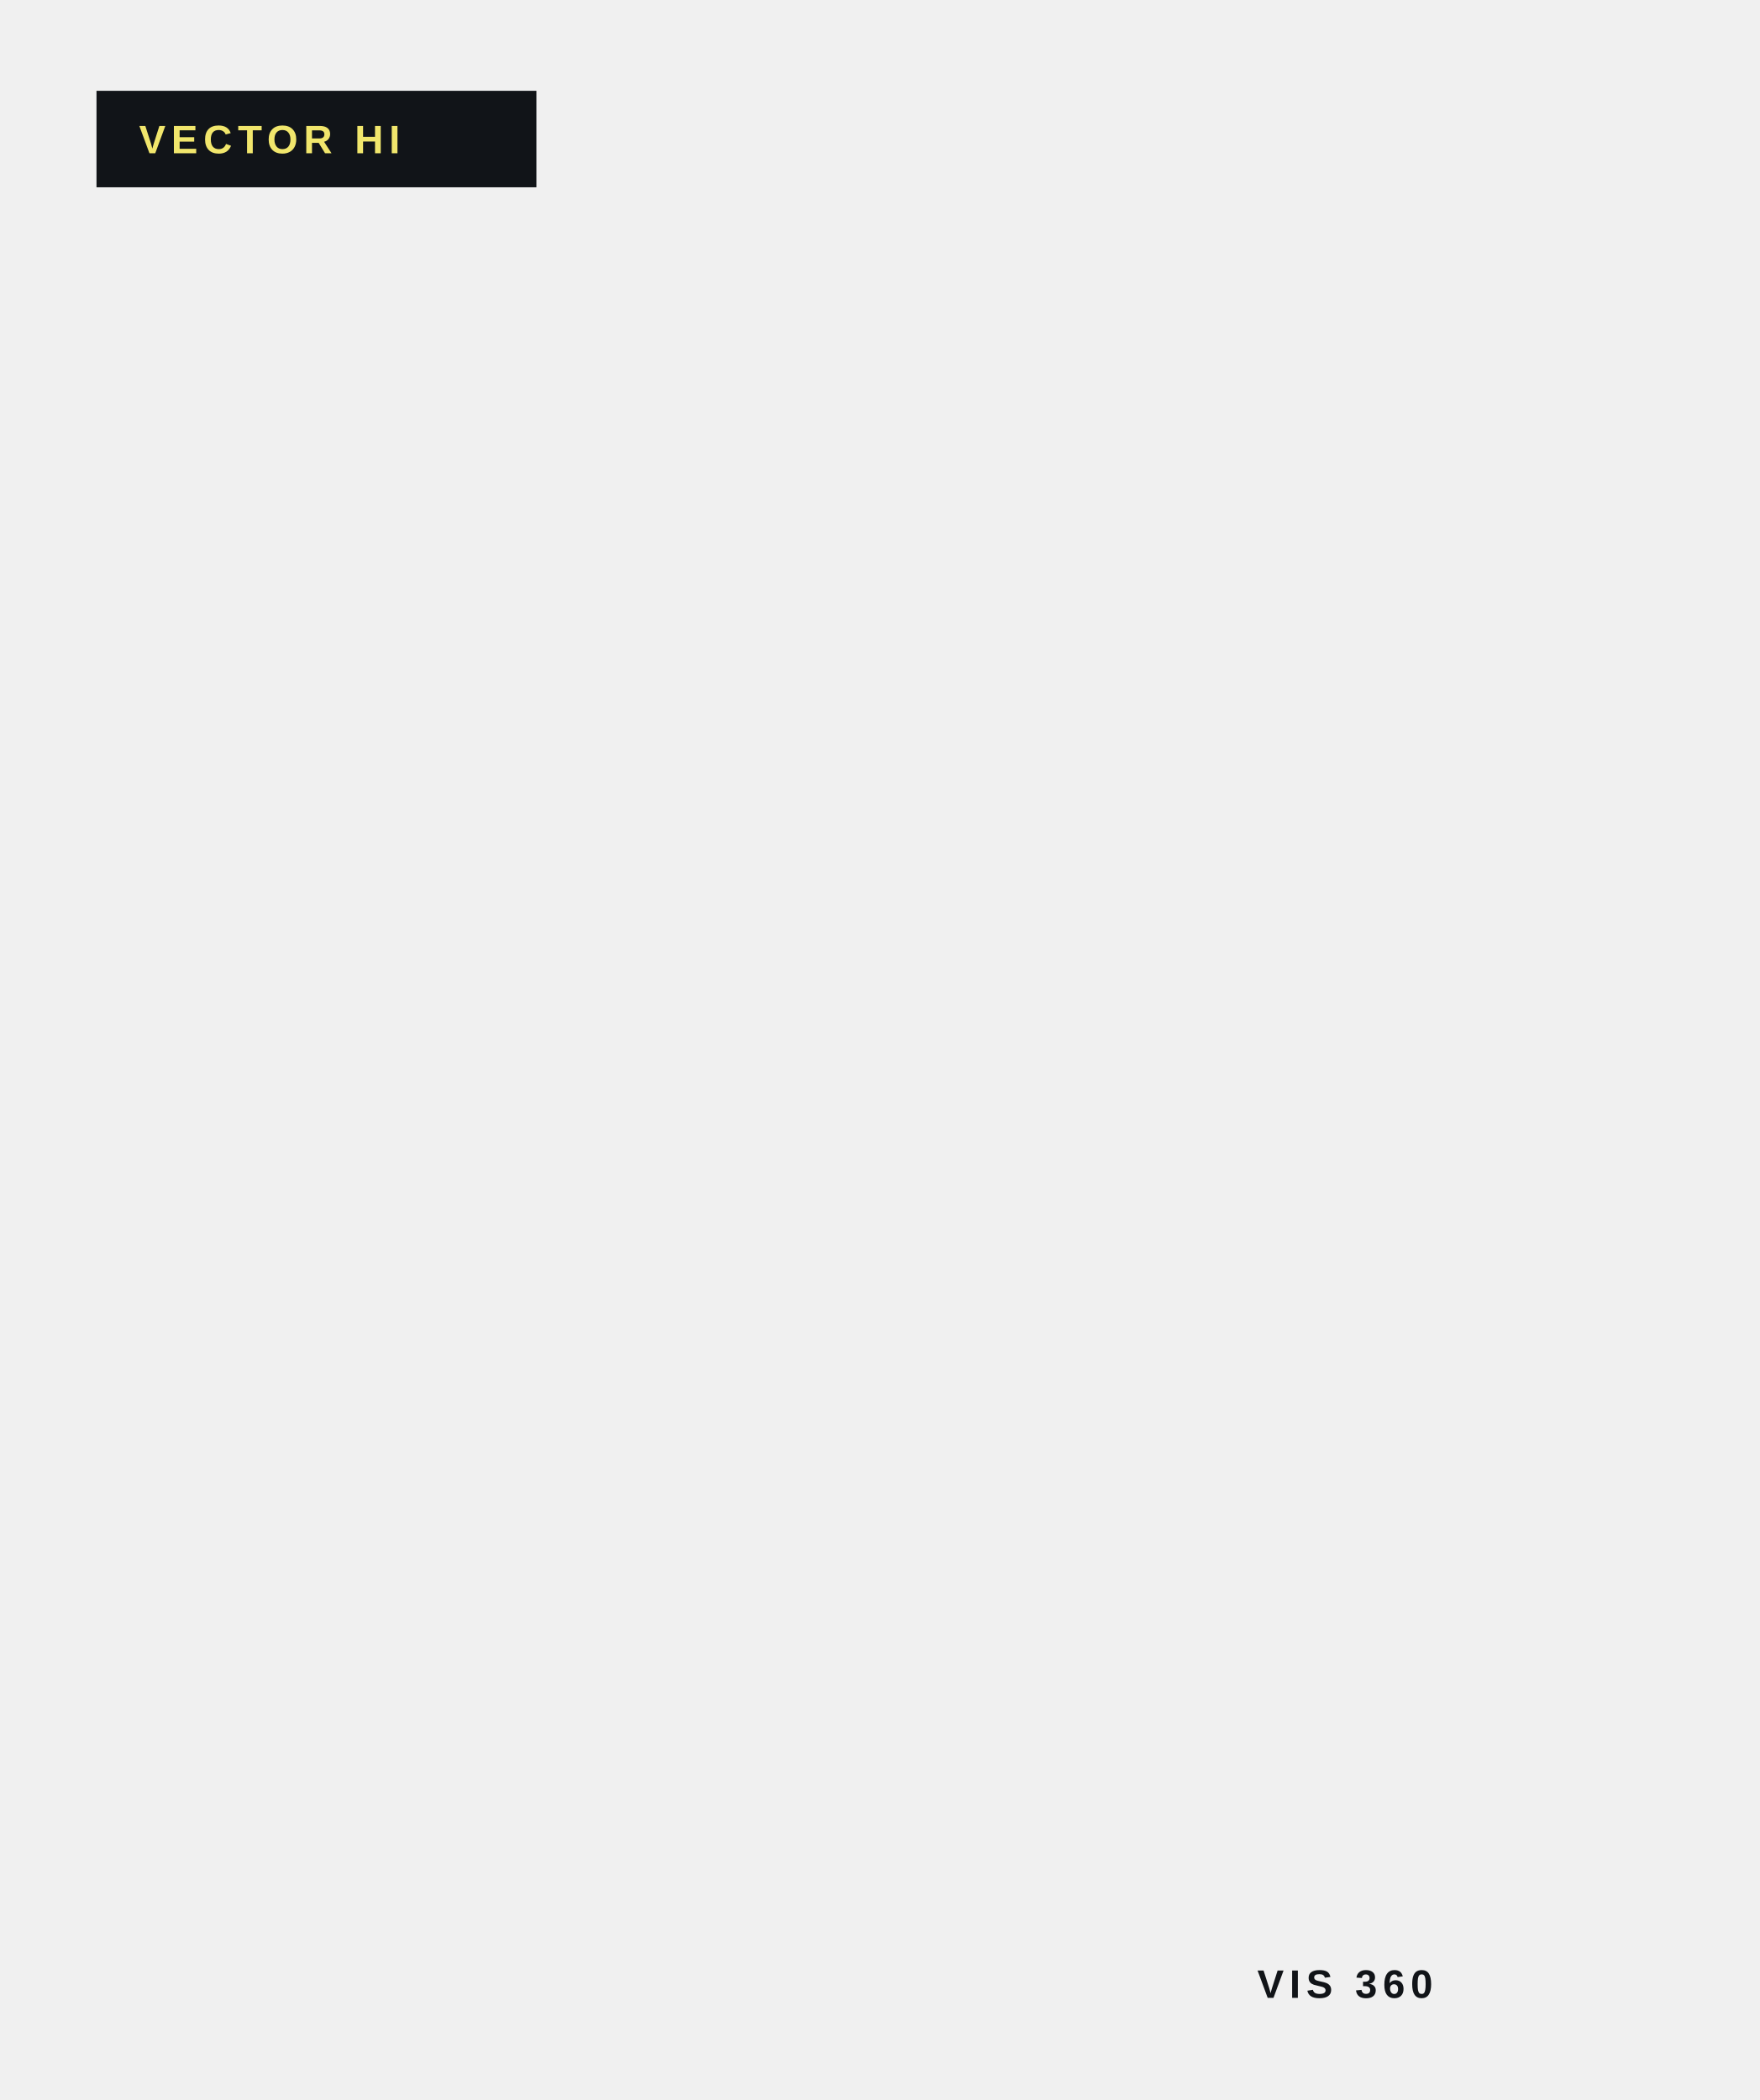
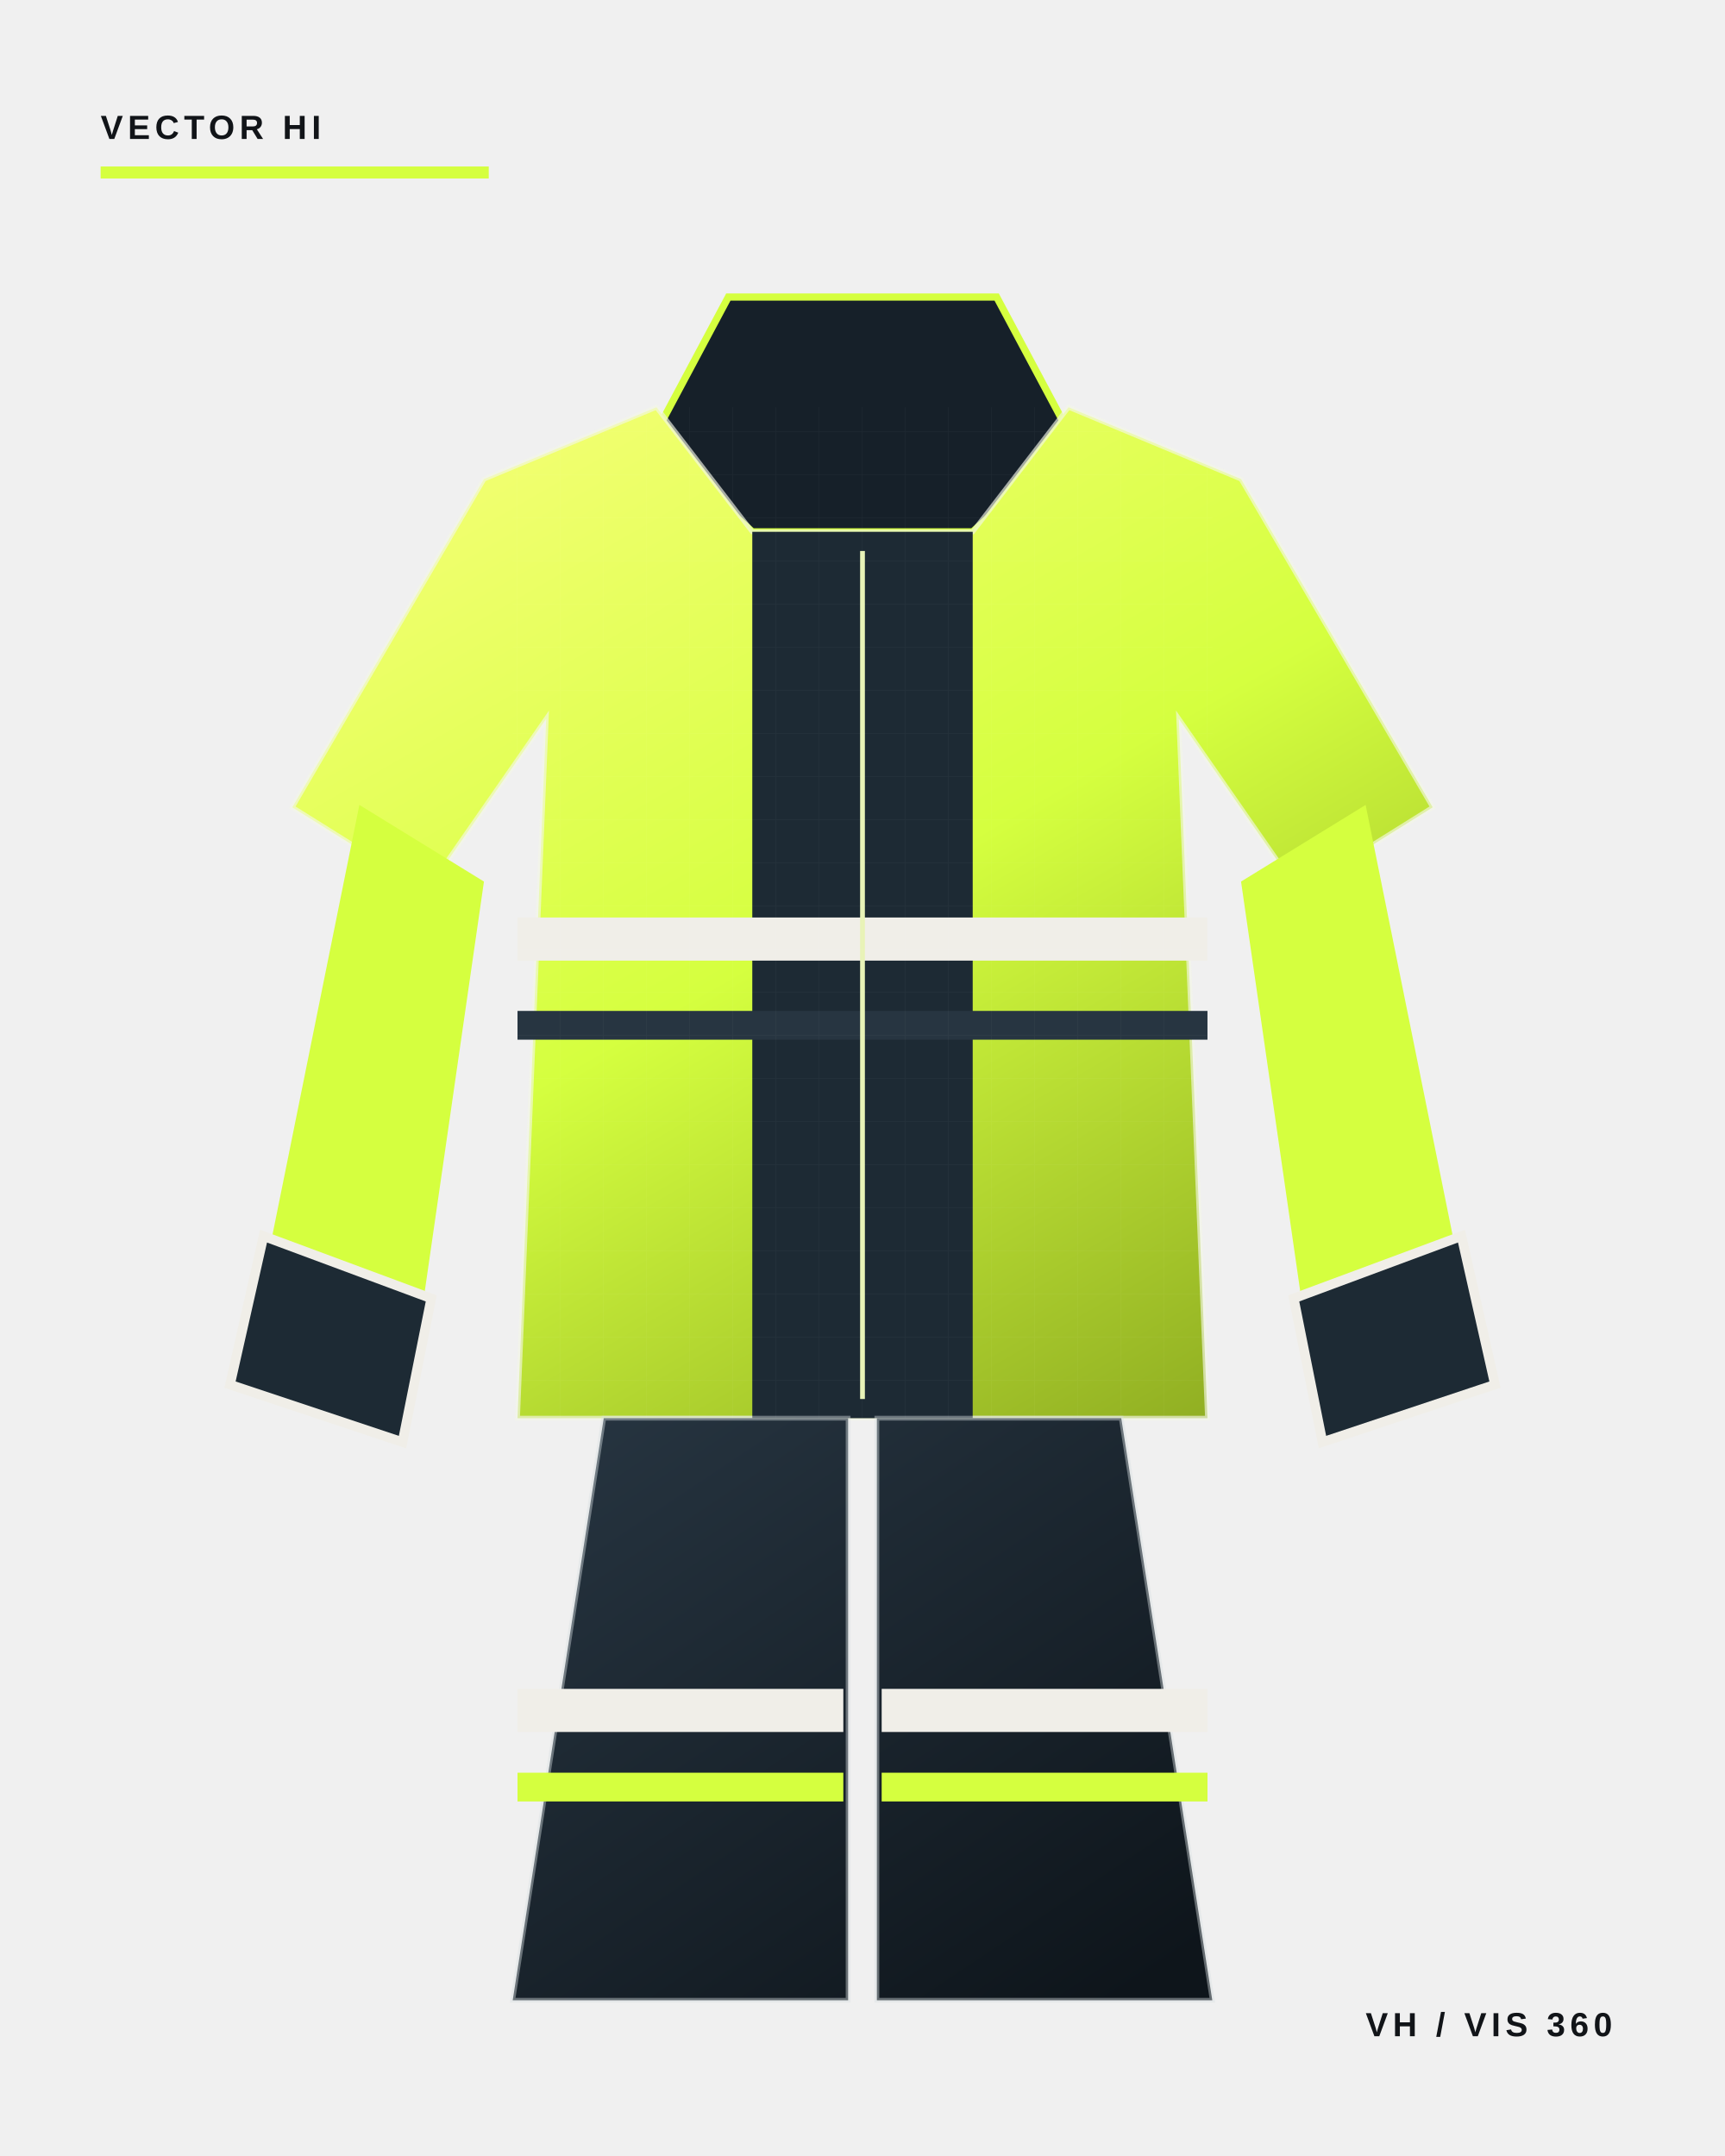
- <svg xmlns="http://www.w3.org/2000/svg" width="620" height="740" viewBox="0 0 620 740" fill="none">
+ <svg xmlns="http://www.w3.org/2000/svg" width="720" height="900" viewBox="0 0 720 900" fill="none">
  <defs>
-     <linearGradient id="body" x1="170" y1="130" x2="470" y2="640" gradientUnits="userSpaceOnUse">
-       <stop stop-color="#707A80" />
-       <stop offset="1" stop-color="#15191D" />
+     <filter id="shadow" x="40" y="30" width="640" height="840" filterUnits="userSpaceOnUse" color-interpolation-filters="sRGB">
+       <feDropShadow dx="0" dy="24" stdDeviation="18" flood-color="#111418" flood-opacity="0.24" />
+     </filter>
+     <pattern id="ripstop" width="18" height="18" patternUnits="userSpaceOnUse">
+       <path d="M0 0H18V18" fill="none" stroke="#FFFFFF" stroke-opacity="0.08" stroke-width="0.7" />
+     </pattern>
+     <linearGradient id="metal" x1="0" y1="0" x2="1" y2="1">
+       <stop stop-color="#F4F5F5" />
+       <stop offset="0.45" stop-color="#A8B0B5" />
+       <stop offset="1" stop-color="#424A50" />
    </linearGradient>
-     <filter id="s" x="80" y="60" width="460" height="650">
-       <feDropShadow dx="0" dy="22" stdDeviation="18" flood-opacity=".26" />
-     </filter>
  </defs>
-   <g filter="url(#s)">
-     <path d="M263 76H357L382 149L340 188H280L238 149L263 76Z" fill="#111418" stroke="#F1E66C" stroke-width="3" />
-     <path d="M247 130L180 159L109 286L158 318L201 252L190 499H430L419 252L462 318L511 286L440 159L373 130L340 188H280L247 130Z" fill="url(#body)" stroke="#F0EEE8" stroke-opacity=".65" stroke-width="2" />
-     <path d="M280 188H340V499H280V188Z" fill="#111418" />
-     <path d="M206 211H266V333H199L206 211Z" fill="#F1E66C" />
-     <path d="M354 211H414L421 333H354V211Z" fill="#F1E66C" />
-     <path d="M190 378H430" stroke="#F0EEE8" stroke-width="4" />
-     <path d="M222 499H305V682H196L222 499Z" fill="#20262B" stroke="#F0EEE8" stroke-opacity=".45" stroke-width="2" />
-     <path d="M315 499H398L424 682H315V499Z" fill="#20262B" stroke="#F0EEE8" stroke-opacity=".45" stroke-width="2" />
-     <path d="M196 596H302M318 596H424" stroke="#F1E66C" stroke-width="12" />
-     <path d="M143 285L181 310L158 454L108 437L143 285Z" fill="#333A40" />
-     <path d="M477 285L439 310L462 454L512 437L477 285Z" fill="#333A40" />
-     <path d="M310 194V494" stroke="#F1E66C" stroke-width="2" stroke-dasharray="7 7" />
+   <linearGradient id="g1" x1="230" y1="150" x2="500" y2="620" gradientUnits="userSpaceOnUse">
+     <stop stop-color="#F4FF75" />
+     <stop offset=".48" stop-color="#D5FF3F" />
+     <stop offset="1" stop-color="#8BA820" />
+   </linearGradient>
+   <linearGradient id="g2" x1="280" y1="570" x2="460" y2="840" gradientUnits="userSpaceOnUse">
+     <stop stop-color="#263440" />
+     <stop offset="1" stop-color="#0E151B" />
+   </linearGradient>
+   <g>
+     <path d="M304 124H416L448 184L406 222H314L272 184L304 124Z" fill="#162029" stroke="#D5FF3F" stroke-width="3" />
+     <path d="M274 170L202 200L122 337L178 372L228 300L216 592H504L492 300L542 372L598 337L518 200L446 170L406 222H314L274 170Z" fill="url(#g1)" stroke="#F3F6E6" stroke-opacity=".65" stroke-width="2" />
+     <path d="M314 222H406V592H314V222Z" fill="#1D2A34" />
+     <path d="M216 392H504" stroke="#F0EEE8" stroke-width="18" />
+     <path d="M216 428H504" stroke="#273541" stroke-width="12" />
+     <path d="M252 592H354V835H214L252 592Z" fill="url(#g2)" stroke="#D9E0E3" stroke-opacity=".42" stroke-width="2" />
+     <path d="M366 592H468L506 835H366V592Z" fill="url(#g2)" stroke="#D9E0E3" stroke-opacity=".42" stroke-width="2" />
+     <path d="M216 714H352M368 714H504" stroke="#F0EEE8" stroke-width="18" />
+     <path d="M216 746H352M368 746H504" stroke="#D5FF3F" stroke-width="12" />
+     <path d="M150 336L202 368L176 548L112 524L150 336Z" fill="#D5FF3F" />
+     <path d="M570 336L518 368L544 548L608 524L570 336Z" fill="#D5FF3F" />
+     <path d="M110 516L180 542L168 602L96 578L110 516Z" fill="#1D2A34" stroke="#F0EEE8" stroke-width="4" />
+     <path d="M610 516L540 542L552 602L624 578L610 516Z" fill="#1D2A34" stroke="#F0EEE8" stroke-width="4" />
+     <path d="M360 230V584" stroke="#E8F3B7" stroke-width="2" />
+     <path d="M214 170H506V592H214V170Z" fill="url(#ripstop)" opacity=".38" />
  </g>
-   <rect x="34" y="32" width="155" height="34" fill="#111418" />
-   <text x="49" y="54" fill="#F1E66C" font-family="Arial" font-weight="700" font-size="14" letter-spacing="2">VECTOR HI</text>
-   <text x="443" y="704" fill="#111418" font-family="Arial" font-weight="700" font-size="14" letter-spacing="2">VIS 360</text>
+   <g fill="#111418" font-family="Arial" font-weight="700" letter-spacing="2">
+     <text x="42" y="58" font-size="14">VECTOR HI</text>
+     <text x="570" y="850" font-size="14">VH / VIS 360</text>
+   </g>
+   <path d="M42 72H204" stroke="#D5FF3F" stroke-width="5" />
</svg>
